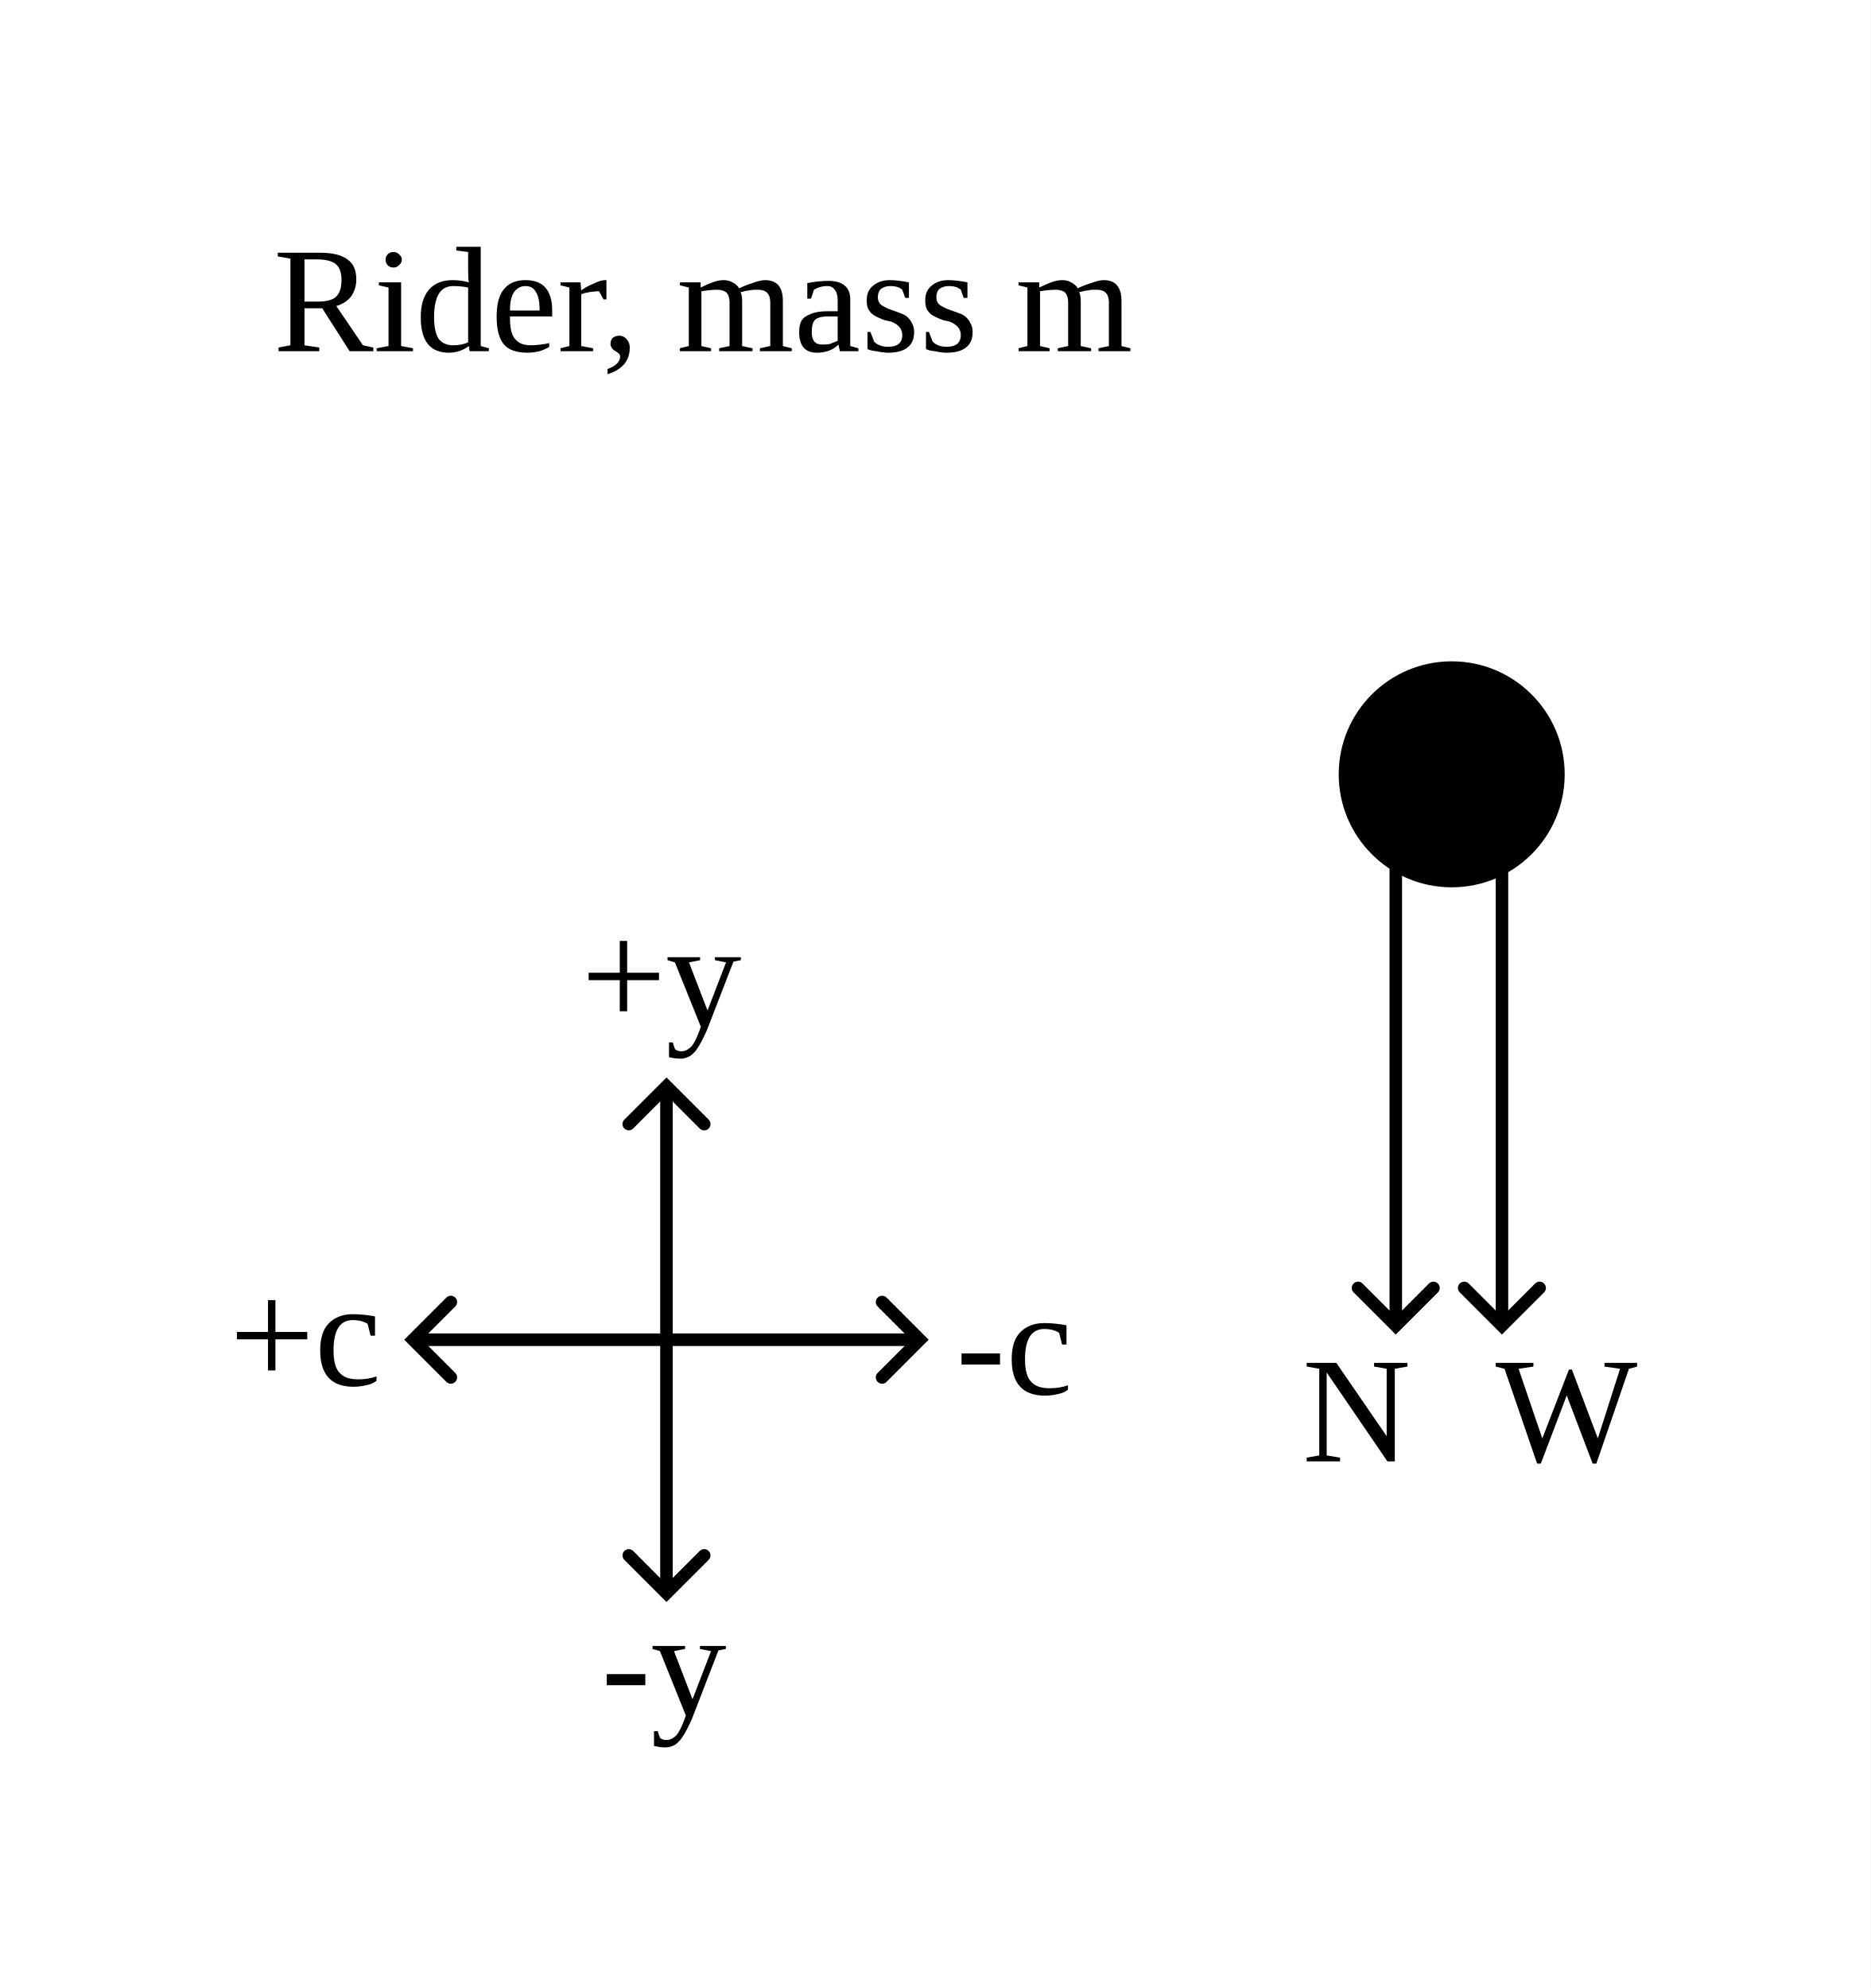
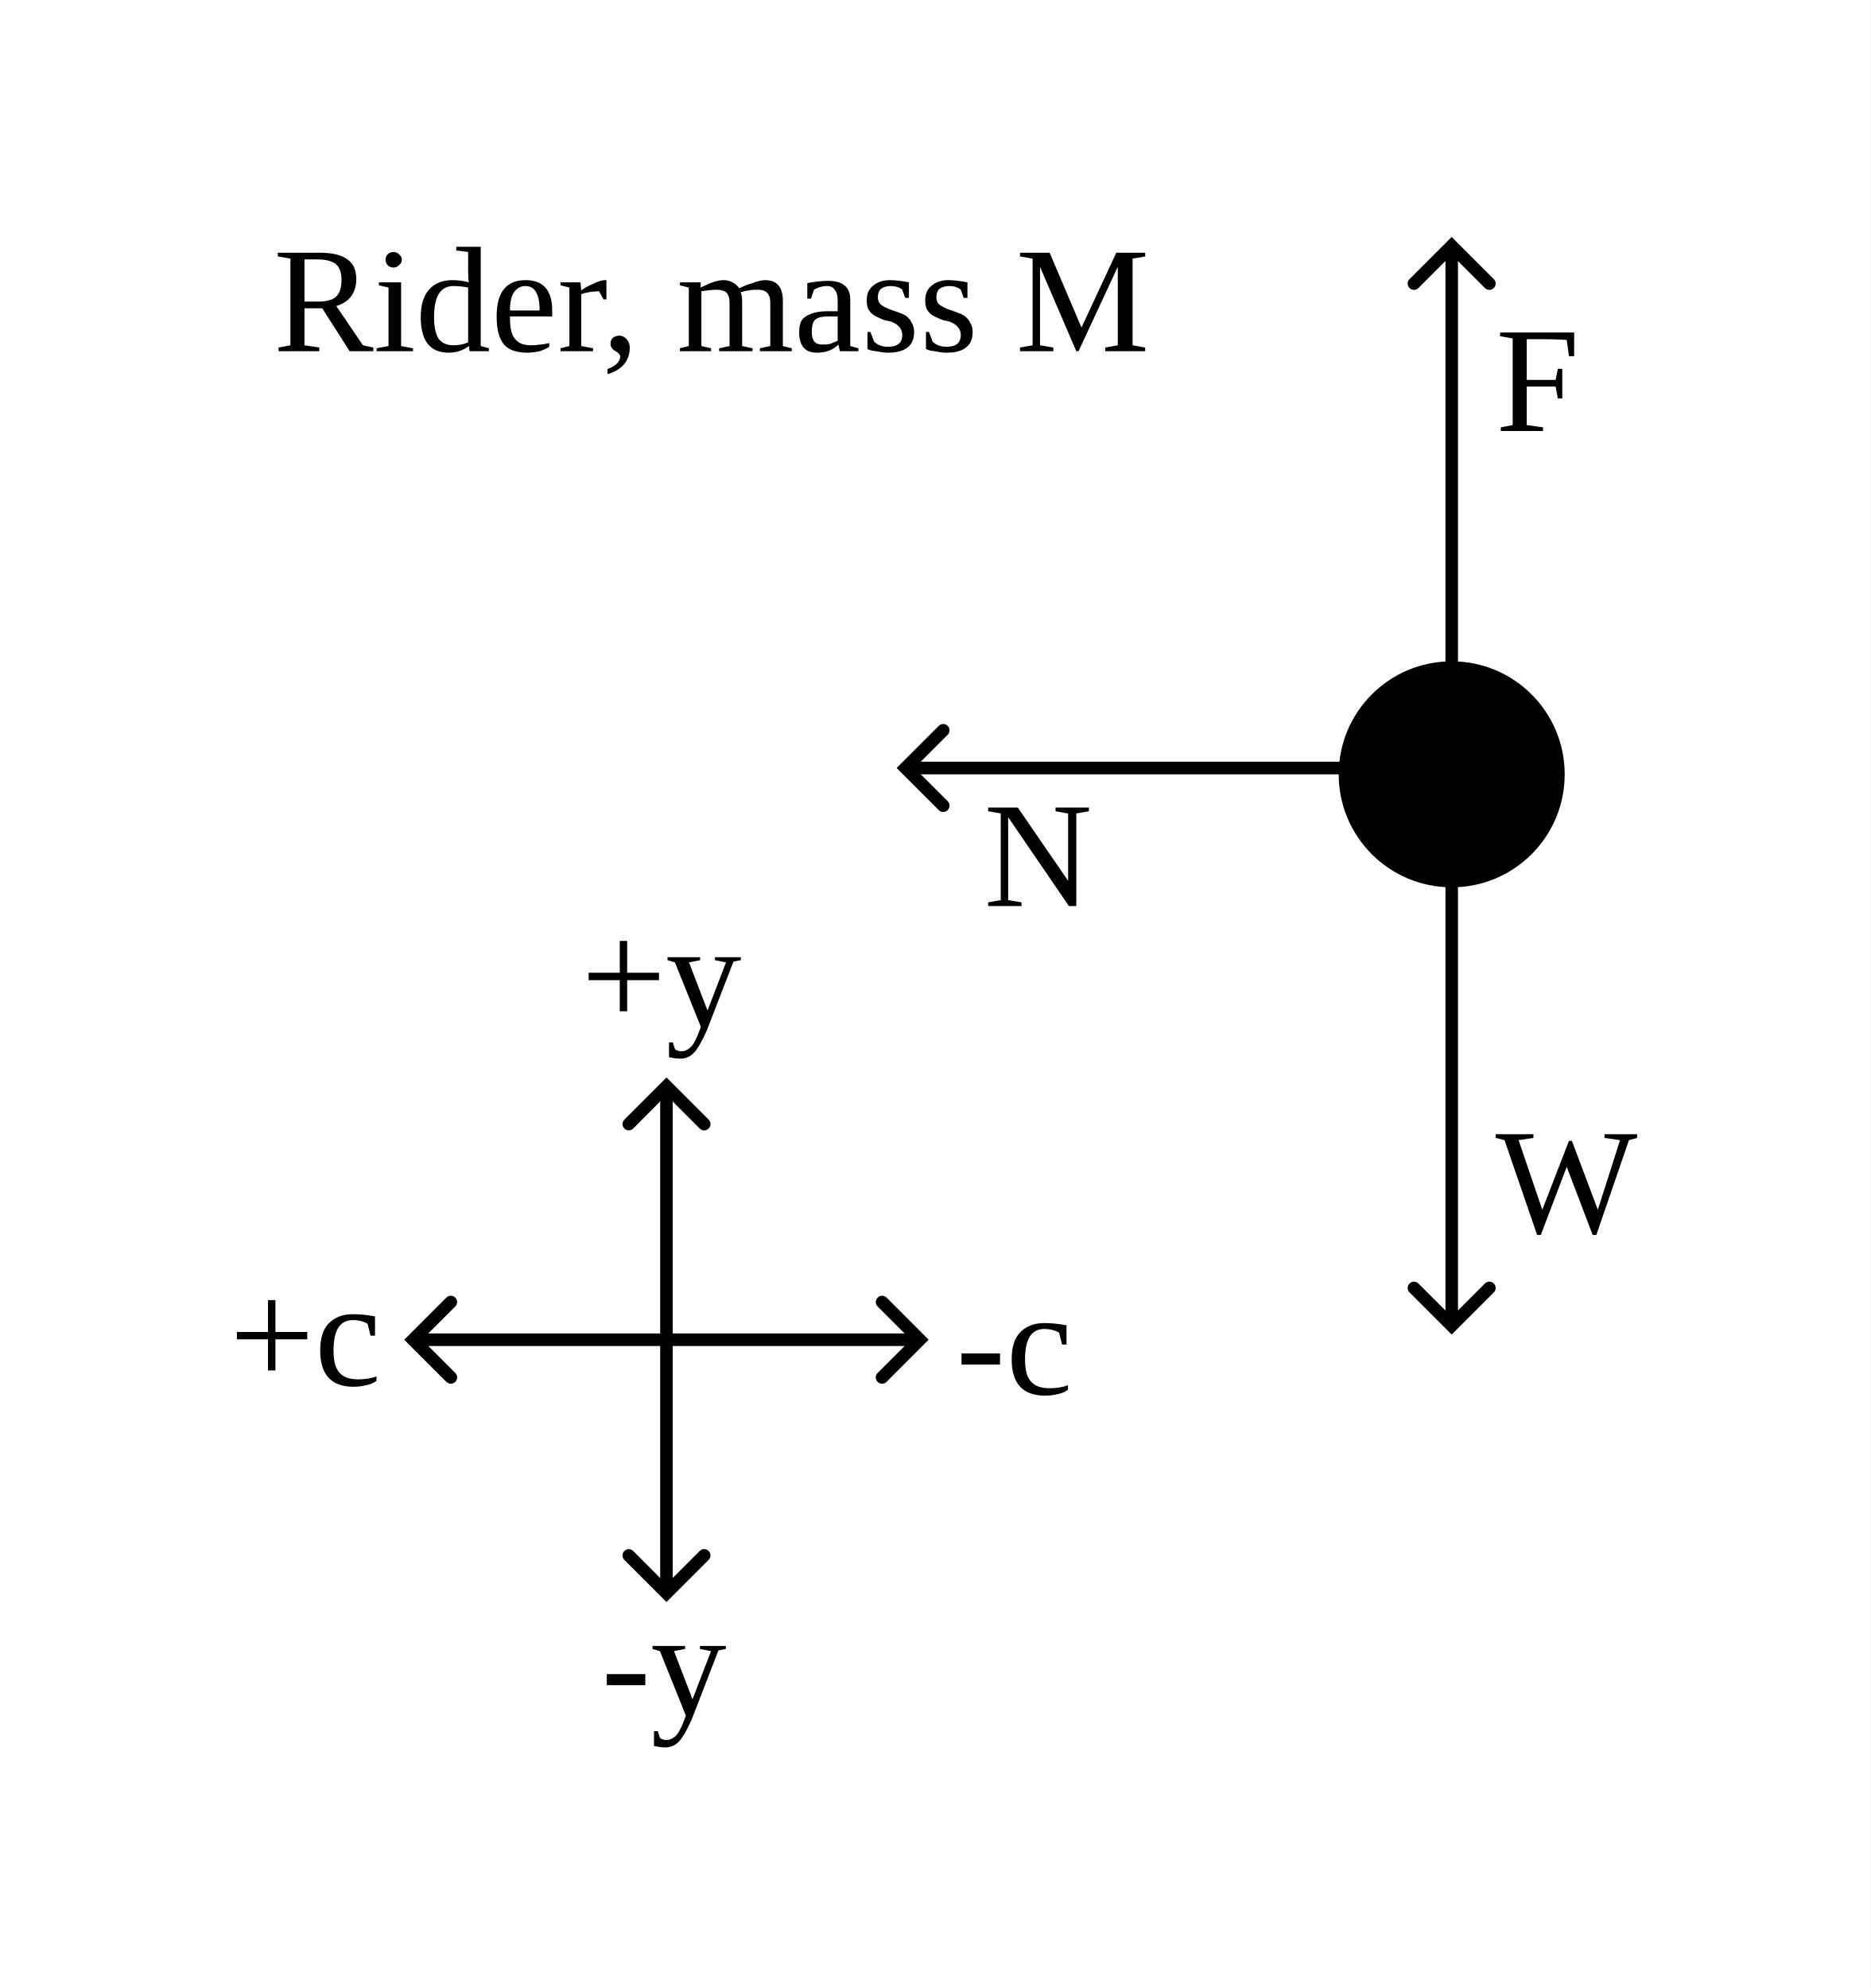
<svg xmlns="http://www.w3.org/2000/svg" width="39.469mm" height="41.943mm" viewBox="0 0 39.469 41.943" version="1.1" id="svg1">
  <defs id="defs1" />
  <g id="layer1" transform="translate(-23.51726,-109.2344)">
    <rect style="fill:#ffffff;stroke:none;stroke-width:0.265;stroke-linecap:round;stroke-linejoin:round;stroke-dasharray:none;stroke-opacity:1" id="rect38" width="39.469" height="41.943" x="23.517" y="109.234" />
+     <g id="path2-5-7" transform="translate(-2.751373,-0.2421904)">
+       <path style="color:#000000;fill:#000000;stroke-linecap:round;stroke-linejoin:round;-inkscape-stroke:none" d="M 56.766,125.68 H 45.441" id="path29" />
+       <path style="color:#000000;fill:#000000;stroke-linecap:round;stroke-linejoin:round;-inkscape-stroke:none" d="m 45.441,125.547 a 0.132,0.132 0 0 0 -0.133,0.133 0.132,0.132 0 0 0 0.133,0.133 h 11.324 a 0.132,0.132 0 0 0 0.133,-0.133 0.132,0.132 0 0 0 -0.133,-0.133 z" id="path30" />
+       <g id="g28">
+         <path style="color:#000000;fill:#000000;stroke-linecap:round;-inkscape-stroke:none" d="m 46.076,124.791 -0.889,0.889 0.889,0.889 a 0.132,0.132 0 0 0 0.188,0 0.132,0.132 0 0 0 0,-0.188 l -0.701,-0.701 0.701,-0.701 a 0.132,0.132 0 0 0 0,-0.188 0.132,0.132 0 0 0 -0.188,0 z" id="path28" />
+       </g>
+     </g>
    <text xml:space="preserve" style="font-size:3.175px;fill:#000000;stroke:none;stroke-width:0.265;stroke-linecap:round;stroke-linejoin:round;stroke-dasharray:none;stroke-opacity:1" x="29.286" y="116.647" id="text3-8-3-0-6">
-       <tspan id="tspan3-7-7-6-4" style="stroke:none;stroke-width:0.265" x="29.286" y="116.647">Rider, mass m</tspan>
+       <tspan id="tspan3-7-7-6-4" style="stroke:none;stroke-width:0.265" x="29.286" y="116.647">Rider, mass M</tspan>
    </text>
    <circle style="fill:#000000;stroke-width:0.265" id="path1-0" cx="54.147" cy="125.571" r="2.384" />
-     <g id="path2-5-7-6-0" transform="translate(-29.21333)">
+     <g id="path2-5-6" transform="translate(-30.27368)">
+       <path style="color:#000000;fill:#000000;stroke-linecap:round;stroke-linejoin:round;-inkscape-stroke:none" d="M 84.421,125.813 V 114.488" id="path17" />
+       <path style="color:#000000;fill:#000000;stroke-linecap:round;stroke-linejoin:round;-inkscape-stroke:none" d="m 84.42,114.355 a 0.132,0.132 0 0 0 -0.131,0.133 v 11.324 a 0.132,0.132 0 0 0 0.131,0.133 0.132,0.132 0 0 0 0.133,-0.133 v -11.324 a 0.132,0.132 0 0 0 -0.133,-0.133 z" id="path18" />
+       <g id="g16">
+         <path style="color:#000000;fill:#000000;stroke-linecap:round;-inkscape-stroke:none" d="m 84.42,114.234 -0.889,0.889 a 0.132,0.132 0 0 0 0,0.188 0.132,0.132 0 0 0 0.188,0 l 0.701,-0.701 0.701,0.701 a 0.132,0.132 0 0 0 0.188,0 0.132,0.132 0 0 0 0,-0.188 z" id="path16" />
+       </g>
+     </g>
+     <g id="path2-5-7-6-0" transform="translate(-30.27368)">
      <path style="color:#000000;fill:#000000;stroke-linecap:round;stroke-linejoin:round;-inkscape-stroke:none" d="m 84.421,125.813 v 11.325" id="path23" />
      <path style="color:#000000;fill:#000000;stroke-linecap:round;stroke-linejoin:round;-inkscape-stroke:none" d="m 84.42,125.68 a 0.132,0.132 0 0 0 -0.131,0.133 v 11.324 a 0.132,0.132 0 0 0 0.131,0.133 0.132,0.132 0 0 0 0.133,-0.133 V 125.812 a 0.132,0.132 0 0 0 -0.133,-0.133 z" id="path24" />
      <g id="g22">
        <path style="color:#000000;fill:#000000;stroke-linecap:round;-inkscape-stroke:none" d="m 83.531,136.314 a 0.132,0.132 0 0 0 0,0.188 l 0.889,0.889 0.889,-0.889 a 0.132,0.132 0 0 0 0,-0.188 0.132,0.132 0 0 0 -0.188,0 l -0.701,0.701 -0.701,-0.701 a 0.132,0.132 0 0 0 -0.188,0 z" id="path22" />
      </g>
    </g>
-     <g id="path2-5-7-6-0-6" transform="translate(-31.45354)">
-       <path style="color:#000000;fill:#000000;stroke-linecap:round;stroke-linejoin:round;-inkscape-stroke:none" d="m 84.421,125.813 v 11.325" id="path23-3" />
-       <path style="color:#000000;fill:#000000;stroke-linecap:round;stroke-linejoin:round;-inkscape-stroke:none" d="m 84.42,125.68 a 0.132,0.132 0 0 0 -0.131,0.133 v 11.324 a 0.132,0.132 0 0 0 0.131,0.133 0.132,0.132 0 0 0 0.133,-0.133 V 125.812 a 0.132,0.132 0 0 0 -0.133,-0.133 z" id="path24-9" />
-       <g id="g22-4">
-         <path style="color:#000000;fill:#000000;stroke-linecap:round;-inkscape-stroke:none" d="m 83.531,136.314 a 0.132,0.132 0 0 0 0,0.188 l 0.889,0.889 0.889,-0.889 a 0.132,0.132 0 0 0 0,-0.188 0.132,0.132 0 0 0 -0.188,0 l -0.701,0.701 -0.701,-0.701 a 0.132,0.132 0 0 0 -0.188,0 z" id="path22-8" />
-       </g>
-     </g>
-     <text xml:space="preserve" style="font-size:3.175px;white-space:pre;inline-size:0;fill:#000000;stroke:none;stroke-width:0.265;stroke-linecap:round;stroke-linejoin:round;stroke-dasharray:none;stroke-opacity:1" x="62.469" y="129.122" id="text3-8-0" transform="translate(-11.47517,10.94498)">
+     <text xml:space="preserve" style="font-size:3.175px;white-space:pre;inline-size:0;fill:#000000;stroke:none;stroke-width:0.265;stroke-linecap:round;stroke-linejoin:round;stroke-dasharray:none;stroke-opacity:1" x="62.469" y="129.122" id="text3-8-0" transform="translate(-18.19571,-0.7711347)">
      <tspan id="tspan3-7-6" style="stroke:none;stroke-width:0.265" x="62.469" y="129.122">N<tspan style="font-size:65%;baseline-shift:sub" id="tspan4-9-1" />
      </tspan>
    </text>
-     <text xml:space="preserve" style="font-size:3.175px;fill:#000000;stroke:none;stroke-width:0.265;stroke-linecap:round;stroke-linejoin:round;stroke-dasharray:none;stroke-opacity:1" x="55.075" y="140.067" id="text3-8-3-8-7">
-       <tspan id="tspan3-7-7-9-6" style="stroke:none;stroke-width:0.265" x="55.075" y="140.067">W<tspan style="font-size:65%;baseline-shift:sub" id="tspan4-9-5-7-5" />
+     <text xml:space="preserve" style="font-size:3.175px;fill:#000000;stroke:none;stroke-width:0.265;stroke-linecap:round;stroke-linejoin:round;stroke-dasharray:none;stroke-opacity:1" x="55.075" y="118.33" id="text3-8-3-5">
+       <tspan id="tspan3-7-7-5" style="stroke:none;stroke-width:0.265" x="55.075" y="118.33">F</tspan>
+     </text>
+     <text xml:space="preserve" style="font-size:3.175px;fill:#000000;stroke:none;stroke-width:0.265;stroke-linecap:round;stroke-linejoin:round;stroke-dasharray:none;stroke-opacity:1" x="55.075" y="135.244" id="text3-8-3-8-7">
+       <tspan id="tspan3-7-7-9-6" style="stroke:none;stroke-width:0.265" x="55.075" y="135.244">W<tspan style="font-size:65%;baseline-shift:sub" id="tspan4-9-5-7-5" />
      </tspan>
    </text>
    <g id="path4">
      <path style="color:#000000;fill:#000000;stroke-linecap:round;stroke-linejoin:round;-inkscape-stroke:none" d="M 32.3,137.5 H 42.858" id="path37" />
      <path style="color:#000000;fill:#000000;stroke-linecap:round;stroke-linejoin:round;-inkscape-stroke:none" d="m 32.301,137.367 a 0.132,0.132 0 0 0 -0.133,0.133 0.132,0.132 0 0 0 0.133,0.133 H 42.857 A 0.132,0.132 0 0 0 42.99,137.5 0.132,0.132 0 0 0 42.857,137.367 Z" id="path38" />
      <g id="g35">
        <path style="color:#000000;fill:#000000;stroke-linecap:round;-inkscape-stroke:none" d="m 42.129,136.572 a 0.132,0.132 0 0 0 -0.094,0.039 0.132,0.132 0 0 0 0,0.188 l 0.701,0.701 -0.701,0.701 a 0.132,0.132 0 0 0 0,0.188 0.132,0.132 0 0 0 0.188,0 L 43.111,137.5 42.223,136.611 a 0.132,0.132 0 0 0 -0.094,-0.039 z" id="path36" />
        <path style="color:#000000;fill:#000000;stroke-linecap:round;-inkscape-stroke:none" d="m 33.029,136.572 a 0.132,0.132 0 0 0 -0.094,0.039 l -0.889,0.889 0.889,0.889 a 0.132,0.132 0 0 0 0.188,0 0.132,0.132 0 0 0 0,-0.188 L 32.422,137.5 l 0.701,-0.701 a 0.132,0.132 0 0 0 0,-0.188 0.132,0.132 0 0 0 -0.094,-0.039 z" id="path35" />
      </g>
    </g>
    <g id="path4-2">
      <path style="color:#000000;fill:#000000;stroke-linecap:round;stroke-linejoin:round;-inkscape-stroke:none" d="m 37.579,132.221 v 10.558" id="path33" />
      <path style="color:#000000;fill:#000000;stroke-linecap:round;stroke-linejoin:round;-inkscape-stroke:none" d="m 37.58,132.088 a 0.132,0.132 0 0 0 -0.133,0.133 v 10.559 a 0.132,0.132 0 0 0 0.133,0.133 0.132,0.132 0 0 0 0.131,-0.133 v -10.559 a 0.132,0.132 0 0 0 -0.131,-0.133 z" id="path34" />
      <g id="g31">
        <path style="color:#000000;fill:#000000;stroke-linecap:round;-inkscape-stroke:none" d="m 36.783,141.918 a 0.132,0.132 0 0 0 -0.092,0.039 0.132,0.132 0 0 0 0,0.188 l 0.889,0.889 0.889,-0.889 a 0.132,0.132 0 0 0 0,-0.188 0.132,0.132 0 0 0 -0.188,0 l -0.703,0.703 -0.701,-0.703 a 0.132,0.132 0 0 0 -0.094,-0.039 z" id="path32" />
        <path style="color:#000000;fill:#000000;stroke-linecap:round;-inkscape-stroke:none" d="m 37.58,131.967 -0.889,0.889 a 0.132,0.132 0 0 0 0,0.188 0.132,0.132 0 0 0 0.186,0 l 0.701,-0.703 0.703,0.703 a 0.132,0.132 0 0 0 0.188,0 0.132,0.132 0 0 0 0,-0.188 z" id="path31" />
      </g>
    </g>
    <text xml:space="preserve" style="font-size:3.175px;fill:#000000;stroke:none;stroke-width:0.265;stroke-linecap:round;stroke-linejoin:round;stroke-dasharray:none;stroke-opacity:1" x="43.681" y="138.651" id="text5">
      <tspan id="tspan5" style="stroke:none;stroke-width:0.265" x="43.681" y="138.651">-c</tspan>
    </text>
    <text xml:space="preserve" style="font-size:3.175px;fill:#000000;stroke:none;stroke-width:0.265;stroke-linecap:round;stroke-linejoin:round;stroke-dasharray:none;stroke-opacity:1" x="35.782" y="130.882" id="text5-8">
      <tspan id="tspan5-6" style="stroke:none;stroke-width:0.265" x="35.782" y="130.882">+y</tspan>
    </text>
    <text xml:space="preserve" style="font-size:3.175px;fill:#000000;stroke:none;stroke-width:0.265;stroke-linecap:round;stroke-linejoin:round;stroke-dasharray:none;stroke-opacity:1" x="36.195" y="145.415" id="text5-3">
      <tspan id="tspan5-1" style="stroke:none;stroke-width:0.265" x="36.195" y="145.415">-y</tspan>
    </text>
    <text xml:space="preserve" style="font-size:3.175px;fill:#000000;stroke:none;stroke-width:0.265;stroke-linecap:round;stroke-linejoin:round;stroke-dasharray:none;stroke-opacity:1" x="28.359" y="138.462" id="text5-4">
      <tspan id="tspan5-4" style="stroke:none;stroke-width:0.265" x="28.359" y="138.462">+c</tspan>
    </text>
  </g>
</svg>
